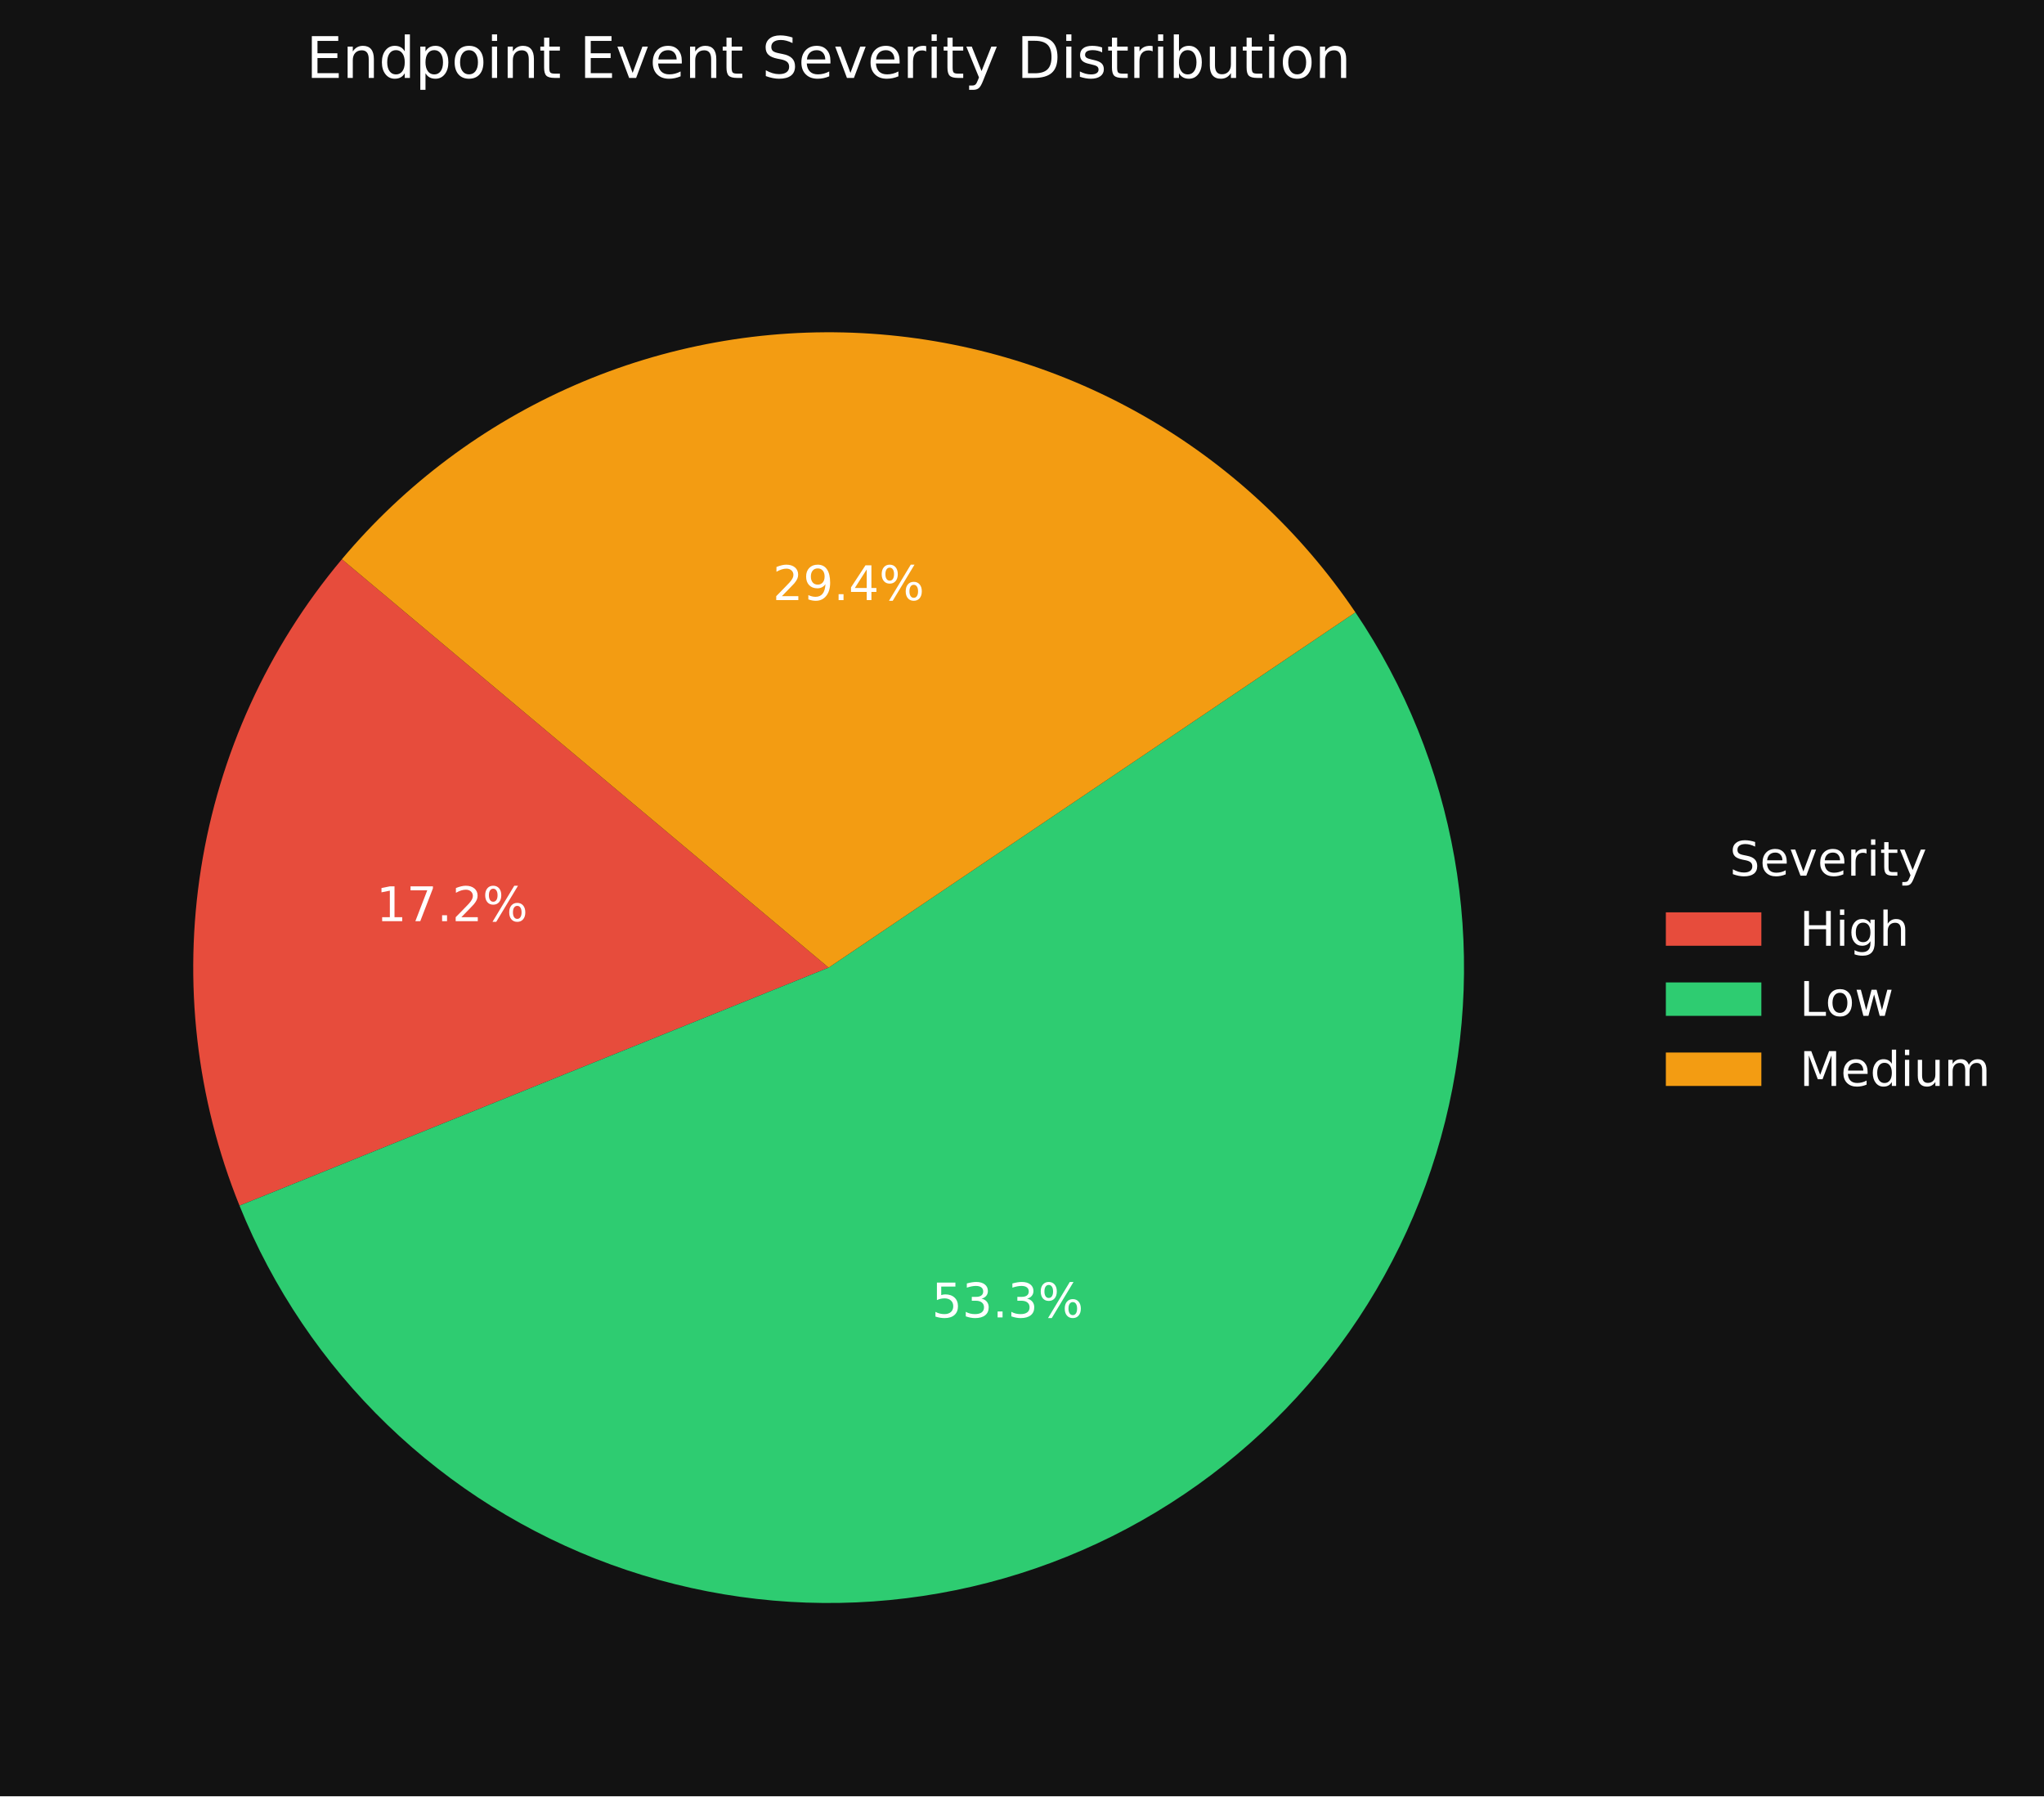
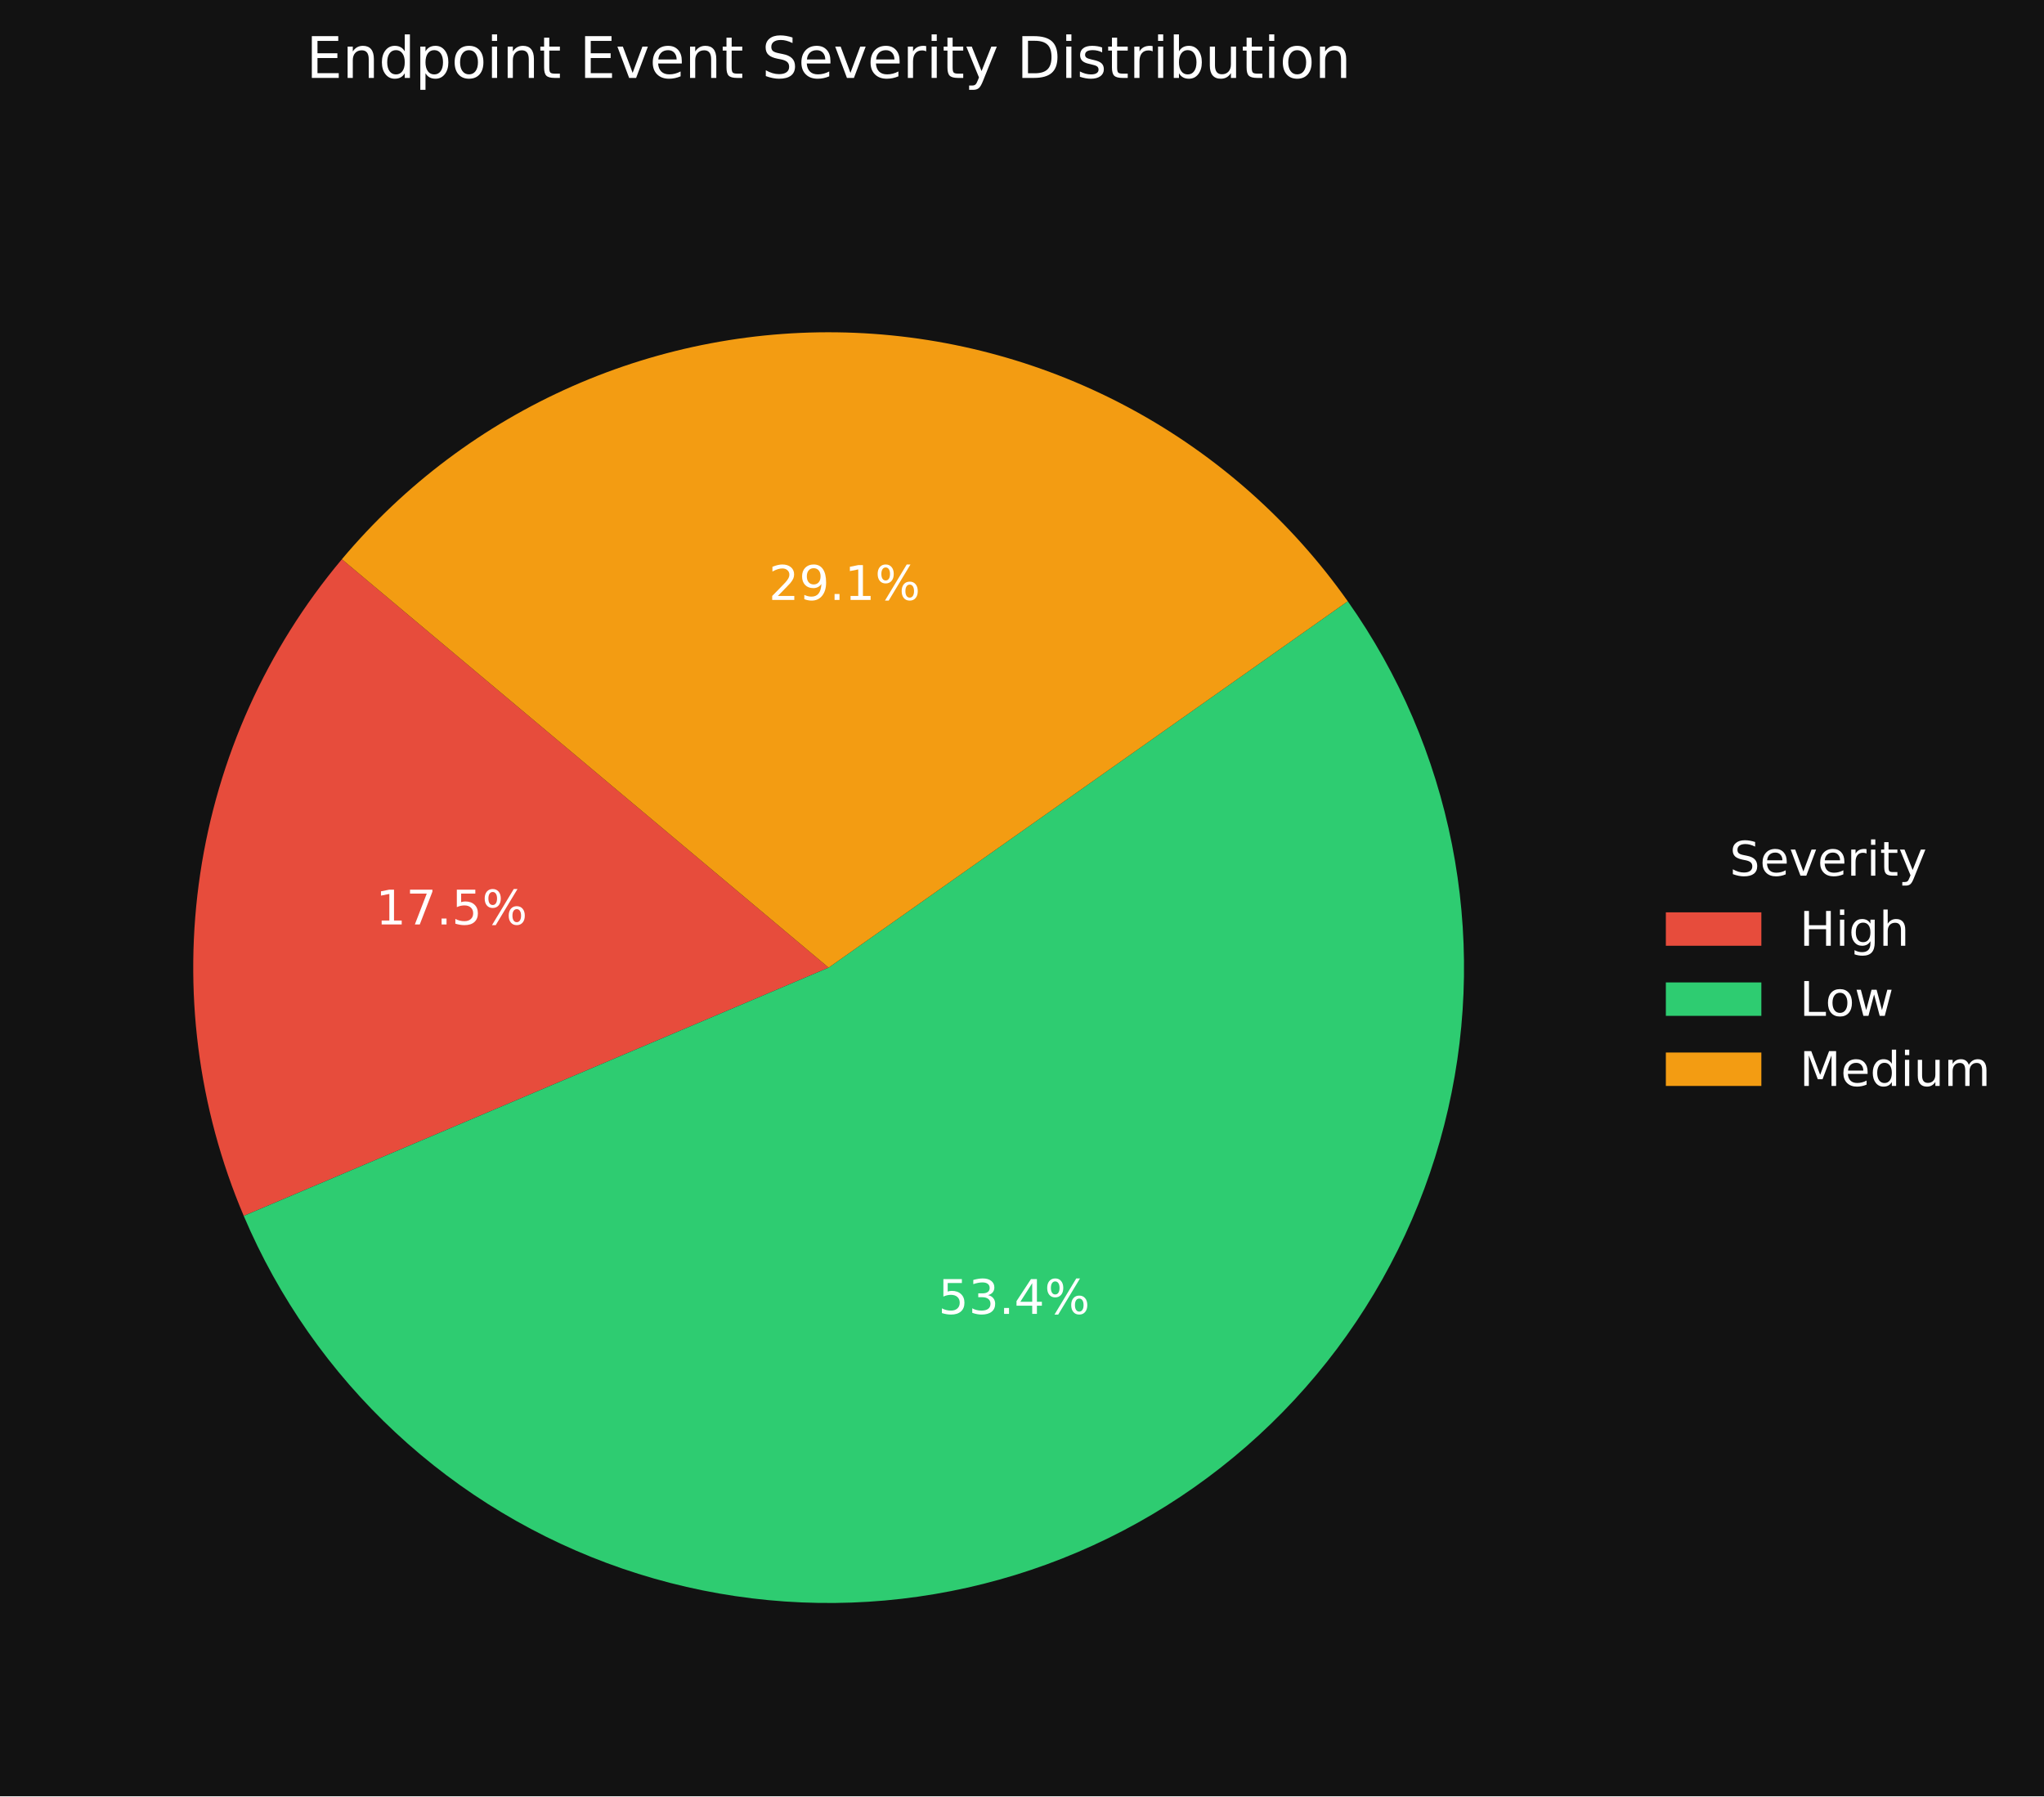
<svg xmlns="http://www.w3.org/2000/svg" xmlns:xlink="http://www.w3.org/1999/xlink" width="428.026pt" height="376.158pt" viewBox="0 0 428.026 376.158" version="1.1">
  <defs>
    <style type="text/css">*{stroke-linejoin: round; stroke-linecap: butt}</style>
  </defs>
  <g id="figure_1">
    <g id="patch_1">
      <path d="M 0 376.158  L 428.026 376.158  L 428.026 -0  L 0 -0  z " style="fill: #121212" />
    </g>
    <g id="axes_1">
      <g id="patch_2">
-         <path d="M 71.593 117.111  C 56.075 135.605 45.879 157.979 42.102 181.824  C 38.325 205.668 41.109 230.098 50.153 252.482  L 173.52 202.638  z " style="fill: #e74c3c" />
+         <path d="M 71.593 117.111  C 55.822 135.907 45.552 158.704 41.926 182.971  C 38.299 207.238 41.454 232.041 51.041 254.627  L 173.52 202.638  z " style="fill: #e74c3c" />
      </g>
      <g id="patch_3">
-         <path d="M 50.153 252.482  C 57.137 269.77 67.679 285.398 81.092 298.351  C 94.504 311.303 110.491 321.293 128.012 327.67  C 145.533 334.047 164.201 336.671 182.802 335.37  C 201.402 334.069 219.523 328.873 235.986 320.12  C 252.449 311.366 266.89 299.249 278.37 284.556  C 289.849 269.862 298.113 252.919 302.624 234.827  C 307.135 216.735 307.792 197.896 304.555 179.533  C 301.317 161.171 294.255 143.692 283.828 128.234  L 173.52 202.638  z " style="fill: #2ecc71" />
+         <path d="M 51.041 254.627  C 58.335 271.81 69.164 287.267 82.822 299.992  C 96.479 312.716 112.663 322.425 130.319 328.485  C 147.974 334.546 166.709 336.824 185.302 335.171  C 203.896 333.518 221.935 327.971 238.244 318.891  C 254.554 309.81 268.771 297.399 279.97 282.465  C 291.169 267.531 299.101 250.405 303.249 232.205  C 307.397 214.005 307.669 195.135 304.048 176.823  C 300.426 158.511 292.991 141.164 282.227 125.913  L 173.52 202.638  z " style="fill: #2ecc71" />
      </g>
      <g id="patch_4">
-         <path d="M 283.828 128.234  C 272.307 111.152 256.973 96.978 239.04 86.832  C 221.107 76.686 201.06 70.843 180.484 69.764  C 159.907 68.686 139.359 72.402 120.464 80.618  C 101.569 88.834 84.837 101.328 71.593 117.111  L 173.52 202.638  z " style="fill: #f39c12" />
+         <path d="M 282.227 125.913  C 270.483 109.274 255.074 95.551 237.191 85.805  C 219.308 76.06 199.424 70.548 179.075 69.698  C 158.727 68.848 138.452 72.681 119.818 80.901  C 101.185 89.12 84.684 101.51 71.593 117.111  L 173.52 202.638  z " style="fill: #f39c12" />
      </g>
      <g id="matplotlib.axis_1" />
      <g id="matplotlib.axis_2" />
      <g id="text_1">
-         <g style="fill: #ffffff" transform="translate(78.78569 192.9088) scale(0.1 -0.1)">
+         <g style="fill: #ffffff" transform="translate(78.67971 193.5974) scale(0.1 -0.1)">
          <defs>
            <path id="DejaVuSans-31" d="M 794 531  L 1825 531  L 1825 4091  L 703 3866  L 703 4441  L 1819 4666  L 2450 4666  L 2450 531  L 3481 531  L 3481 0  L 794 0  L 794 531  z " transform="scale(0.015625)" />
            <path id="DejaVuSans-37" d="M 525 4666  L 3525 4666  L 3525 4397  L 1831 0  L 1172 0  L 2766 4134  L 525 4134  L 525 4666  z " transform="scale(0.015625)" />
            <path id="DejaVuSans-2e" d="M 684 794  L 1344 794  L 1344 0  L 684 0  L 684 794  z " transform="scale(0.015625)" />
-             <path id="DejaVuSans-32" d="M 1228 531  L 3431 531  L 3431 0  L 469 0  L 469 531  Q 828 903 1448 1529  Q 2069 2156 2228 2338  Q 2531 2678 2651 2914  Q 2772 3150 2772 3378  Q 2772 3750 2511 3984  Q 2250 4219 1831 4219  Q 1534 4219 1204 4116  Q 875 4013 500 3803  L 500 4441  Q 881 4594 1212 4672  Q 1544 4750 1819 4750  Q 2544 4750 2975 4387  Q 3406 4025 3406 3419  Q 3406 3131 3298 2873  Q 3191 2616 2906 2266  Q 2828 2175 2409 1742  Q 1991 1309 1228 531  z " transform="scale(0.015625)" />
+             <path id="DejaVuSans-35" d="M 691 4666  L 3169 4666  L 3169 4134  L 1269 4134  L 1269 2991  Q 1406 3038 1543 3061  Q 1681 3084 1819 3084  Q 2600 3084 3056 2656  Q 3513 2228 3513 1497  Q 3513 744 3044 326  Q 2575 -91 1722 -91  Q 1428 -91 1123 -41  Q 819 9 494 109  L 494 744  Q 775 591 1075 516  Q 1375 441 1709 441  Q 2250 441 2565 725  Q 2881 1009 2881 1497  Q 2881 1984 2565 2268  Q 2250 2553 1709 2553  Q 1456 2553 1204 2497  Q 953 2441 691 2322  L 691 4666  z " transform="scale(0.015625)" />
            <path id="DejaVuSans-25" d="M 4653 2053  Q 4381 2053 4226 1822  Q 4072 1591 4072 1178  Q 4072 772 4226 539  Q 4381 306 4653 306  Q 4919 306 5073 539  Q 5228 772 5228 1178  Q 5228 1588 5073 1820  Q 4919 2053 4653 2053  z M 4653 2450  Q 5147 2450 5437 2106  Q 5728 1763 5728 1178  Q 5728 594 5436 251  Q 5144 -91 4653 -91  Q 4153 -91 3862 251  Q 3572 594 3572 1178  Q 3572 1766 3864 2108  Q 4156 2450 4653 2450  z M 1428 4353  Q 1159 4353 1004 4120  Q 850 3888 850 3481  Q 850 3069 1003 2837  Q 1156 2606 1428 2606  Q 1700 2606 1854 2837  Q 2009 3069 2009 3481  Q 2009 3884 1853 4118  Q 1697 4353 1428 4353  z M 4250 4750  L 4750 4750  L 1831 -91  L 1331 -91  L 4250 4750  z M 1428 4750  Q 1922 4750 2215 4408  Q 2509 4066 2509 3481  Q 2509 2891 2217 2550  Q 1925 2209 1428 2209  Q 931 2209 642 2551  Q 353 2894 353 3481  Q 353 4063 643 4406  Q 934 4750 1428 4750  z " transform="scale(0.015625)" />
          </defs>
          <use xlink:href="#DejaVuSans-31" />
          <use xlink:href="#DejaVuSans-37" transform="translate(63.62305 0)" />
          <use xlink:href="#DejaVuSans-2e" transform="translate(127.2461 0)" />
-           <use xlink:href="#DejaVuSans-32" transform="translate(159.0332 0)" />
+           <use xlink:href="#DejaVuSans-35" transform="translate(159.0332 0)" />
          <use xlink:href="#DejaVuSans-25" transform="translate(222.6562 0)" />
        </g>
      </g>
      <g id="text_2">
-         <g style="fill: #ffffff" transform="translate(195.116 275.8864) scale(0.1 -0.1)">
+         <g style="fill: #ffffff" transform="translate(196.471 275.149) scale(0.1 -0.1)">
          <defs>
-             <path id="DejaVuSans-35" d="M 691 4666  L 3169 4666  L 3169 4134  L 1269 4134  L 1269 2991  Q 1406 3038 1543 3061  Q 1681 3084 1819 3084  Q 2600 3084 3056 2656  Q 3513 2228 3513 1497  Q 3513 744 3044 326  Q 2575 -91 1722 -91  Q 1428 -91 1123 -41  Q 819 9 494 109  L 494 744  Q 775 591 1075 516  Q 1375 441 1709 441  Q 2250 441 2565 725  Q 2881 1009 2881 1497  Q 2881 1984 2565 2268  Q 2250 2553 1709 2553  Q 1456 2553 1204 2497  Q 953 2441 691 2322  L 691 4666  z " transform="scale(0.015625)" />
            <path id="DejaVuSans-33" d="M 2597 2516  Q 3050 2419 3304 2112  Q 3559 1806 3559 1356  Q 3559 666 3084 287  Q 2609 -91 1734 -91  Q 1441 -91 1130 -33  Q 819 25 488 141  L 488 750  Q 750 597 1062 519  Q 1375 441 1716 441  Q 2309 441 2620 675  Q 2931 909 2931 1356  Q 2931 1769 2642 2001  Q 2353 2234 1838 2234  L 1294 2234  L 1294 2753  L 1863 2753  Q 2328 2753 2575 2939  Q 2822 3125 2822 3475  Q 2822 3834 2567 4026  Q 2313 4219 1838 4219  Q 1578 4219 1281 4162  Q 984 4106 628 3988  L 628 4550  Q 988 4650 1302 4700  Q 1616 4750 1894 4750  Q 2613 4750 3031 4423  Q 3450 4097 3450 3541  Q 3450 3153 3228 2886  Q 3006 2619 2597 2516  z " transform="scale(0.015625)" />
+             <path id="DejaVuSans-34" d="M 2419 4116  L 825 1625  L 2419 1625  L 2419 4116  z M 2253 4666  L 3047 4666  L 3047 1625  L 3713 1625  L 3713 1100  L 3047 1100  L 3047 0  L 2419 0  L 2419 1100  L 313 1100  L 313 1709  L 2253 4666  z " transform="scale(0.015625)" />
          </defs>
          <use xlink:href="#DejaVuSans-35" />
          <use xlink:href="#DejaVuSans-33" transform="translate(63.62305 0)" />
          <use xlink:href="#DejaVuSans-2e" transform="translate(127.2461 0)" />
-           <use xlink:href="#DejaVuSans-33" transform="translate(159.0332 0)" />
+           <use xlink:href="#DejaVuSans-34" transform="translate(159.0332 0)" />
          <use xlink:href="#DejaVuSans-25" transform="translate(222.6562 0)" />
        </g>
      </g>
      <g id="text_3">
-         <g style="fill: #ffffff" transform="translate(161.8145 125.6733) scale(0.1 -0.1)">
+         <g style="fill: #ffffff" transform="translate(160.9696 125.6335) scale(0.1 -0.1)">
          <defs>
+             <path id="DejaVuSans-32" d="M 1228 531  L 3431 531  L 3431 0  L 469 0  L 469 531  Q 828 903 1448 1529  Q 2069 2156 2228 2338  Q 2531 2678 2651 2914  Q 2772 3150 2772 3378  Q 2772 3750 2511 3984  Q 2250 4219 1831 4219  Q 1534 4219 1204 4116  Q 875 4013 500 3803  L 500 4441  Q 881 4594 1212 4672  Q 1544 4750 1819 4750  Q 2544 4750 2975 4387  Q 3406 4025 3406 3419  Q 3406 3131 3298 2873  Q 3191 2616 2906 2266  Q 2828 2175 2409 1742  Q 1991 1309 1228 531  z " transform="scale(0.015625)" />
            <path id="DejaVuSans-39" d="M 703 97  L 703 672  Q 941 559 1184 500  Q 1428 441 1663 441  Q 2288 441 2617 861  Q 2947 1281 2994 2138  Q 2813 1869 2534 1725  Q 2256 1581 1919 1581  Q 1219 1581 811 2004  Q 403 2428 403 3163  Q 403 3881 828 4315  Q 1253 4750 1959 4750  Q 2769 4750 3195 4129  Q 3622 3509 3622 2328  Q 3622 1225 3098 567  Q 2575 -91 1691 -91  Q 1453 -91 1209 -44  Q 966 3 703 97  z M 1959 2075  Q 2384 2075 2632 2365  Q 2881 2656 2881 3163  Q 2881 3666 2632 3958  Q 2384 4250 1959 4250  Q 1534 4250 1286 3958  Q 1038 3666 1038 3163  Q 1038 2656 1286 2365  Q 1534 2075 1959 2075  z " transform="scale(0.015625)" />
-             <path id="DejaVuSans-34" d="M 2419 4116  L 825 1625  L 2419 1625  L 2419 4116  z M 2253 4666  L 3047 4666  L 3047 1625  L 3713 1625  L 3713 1100  L 3047 1100  L 3047 0  L 2419 0  L 2419 1100  L 313 1100  L 313 1709  L 2253 4666  z " transform="scale(0.015625)" />
          </defs>
          <use xlink:href="#DejaVuSans-32" />
          <use xlink:href="#DejaVuSans-39" transform="translate(63.62305 0)" />
          <use xlink:href="#DejaVuSans-2e" transform="translate(127.2461 0)" />
-           <use xlink:href="#DejaVuSans-34" transform="translate(159.0332 0)" />
+           <use xlink:href="#DejaVuSans-31" transform="translate(159.0332 0)" />
          <use xlink:href="#DejaVuSans-25" transform="translate(222.6562 0)" />
        </g>
      </g>
      <g id="text_4">
        <g style="fill: #ffffff" transform="translate(64.12219 16.31812) scale(0.12 -0.12)">
          <defs>
            <path id="DejaVuSans-45" d="M 628 4666  L 3578 4666  L 3578 4134  L 1259 4134  L 1259 2753  L 3481 2753  L 3481 2222  L 1259 2222  L 1259 531  L 3634 531  L 3634 0  L 628 0  L 628 4666  z " transform="scale(0.015625)" />
            <path id="DejaVuSans-6e" d="M 3513 2113  L 3513 0  L 2938 0  L 2938 2094  Q 2938 2591 2744 2837  Q 2550 3084 2163 3084  Q 1697 3084 1428 2787  Q 1159 2491 1159 1978  L 1159 0  L 581 0  L 581 3500  L 1159 3500  L 1159 2956  Q 1366 3272 1645 3428  Q 1925 3584 2291 3584  Q 2894 3584 3203 3211  Q 3513 2838 3513 2113  z " transform="scale(0.015625)" />
            <path id="DejaVuSans-64" d="M 2906 2969  L 2906 4863  L 3481 4863  L 3481 0  L 2906 0  L 2906 525  Q 2725 213 2448 61  Q 2172 -91 1784 -91  Q 1150 -91 751 415  Q 353 922 353 1747  Q 353 2572 751 3078  Q 1150 3584 1784 3584  Q 2172 3584 2448 3432  Q 2725 3281 2906 2969  z M 947 1747  Q 947 1113 1208 752  Q 1469 391 1925 391  Q 2381 391 2643 752  Q 2906 1113 2906 1747  Q 2906 2381 2643 2742  Q 2381 3103 1925 3103  Q 1469 3103 1208 2742  Q 947 2381 947 1747  z " transform="scale(0.015625)" />
            <path id="DejaVuSans-70" d="M 1159 525  L 1159 -1331  L 581 -1331  L 581 3500  L 1159 3500  L 1159 2969  Q 1341 3281 1617 3432  Q 1894 3584 2278 3584  Q 2916 3584 3314 3078  Q 3713 2572 3713 1747  Q 3713 922 3314 415  Q 2916 -91 2278 -91  Q 1894 -91 1617 61  Q 1341 213 1159 525  z M 3116 1747  Q 3116 2381 2855 2742  Q 2594 3103 2138 3103  Q 1681 3103 1420 2742  Q 1159 2381 1159 1747  Q 1159 1113 1420 752  Q 1681 391 2138 391  Q 2594 391 2855 752  Q 3116 1113 3116 1747  z " transform="scale(0.015625)" />
            <path id="DejaVuSans-6f" d="M 1959 3097  Q 1497 3097 1228 2736  Q 959 2375 959 1747  Q 959 1119 1226 758  Q 1494 397 1959 397  Q 2419 397 2687 759  Q 2956 1122 2956 1747  Q 2956 2369 2687 2733  Q 2419 3097 1959 3097  z M 1959 3584  Q 2709 3584 3137 3096  Q 3566 2609 3566 1747  Q 3566 888 3137 398  Q 2709 -91 1959 -91  Q 1206 -91 779 398  Q 353 888 353 1747  Q 353 2609 779 3096  Q 1206 3584 1959 3584  z " transform="scale(0.015625)" />
            <path id="DejaVuSans-69" d="M 603 3500  L 1178 3500  L 1178 0  L 603 0  L 603 3500  z M 603 4863  L 1178 4863  L 1178 4134  L 603 4134  L 603 4863  z " transform="scale(0.015625)" />
            <path id="DejaVuSans-74" d="M 1172 4494  L 1172 3500  L 2356 3500  L 2356 3053  L 1172 3053  L 1172 1153  Q 1172 725 1289 603  Q 1406 481 1766 481  L 2356 481  L 2356 0  L 1766 0  Q 1100 0 847 248  Q 594 497 594 1153  L 594 3053  L 172 3053  L 172 3500  L 594 3500  L 594 4494  L 1172 4494  z " transform="scale(0.015625)" />
            <path id="DejaVuSans-20" transform="scale(0.015625)" />
            <path id="DejaVuSans-76" d="M 191 3500  L 800 3500  L 1894 563  L 2988 3500  L 3597 3500  L 2284 0  L 1503 0  L 191 3500  z " transform="scale(0.015625)" />
            <path id="DejaVuSans-65" d="M 3597 1894  L 3597 1613  L 953 1613  Q 991 1019 1311 708  Q 1631 397 2203 397  Q 2534 397 2845 478  Q 3156 559 3463 722  L 3463 178  Q 3153 47 2828 -22  Q 2503 -91 2169 -91  Q 1331 -91 842 396  Q 353 884 353 1716  Q 353 2575 817 3079  Q 1281 3584 2069 3584  Q 2775 3584 3186 3129  Q 3597 2675 3597 1894  z M 3022 2063  Q 3016 2534 2758 2815  Q 2500 3097 2075 3097  Q 1594 3097 1305 2825  Q 1016 2553 972 2059  L 3022 2063  z " transform="scale(0.015625)" />
            <path id="DejaVuSans-53" d="M 3425 4513  L 3425 3897  Q 3066 4069 2747 4153  Q 2428 4238 2131 4238  Q 1616 4238 1336 4038  Q 1056 3838 1056 3469  Q 1056 3159 1242 3001  Q 1428 2844 1947 2747  L 2328 2669  Q 3034 2534 3370 2195  Q 3706 1856 3706 1288  Q 3706 609 3251 259  Q 2797 -91 1919 -91  Q 1588 -91 1214 -16  Q 841 59 441 206  L 441 856  Q 825 641 1194 531  Q 1563 422 1919 422  Q 2459 422 2753 634  Q 3047 847 3047 1241  Q 3047 1584 2836 1778  Q 2625 1972 2144 2069  L 1759 2144  Q 1053 2284 737 2584  Q 422 2884 422 3419  Q 422 4038 858 4394  Q 1294 4750 2059 4750  Q 2388 4750 2728 4690  Q 3069 4631 3425 4513  z " transform="scale(0.015625)" />
            <path id="DejaVuSans-72" d="M 2631 2963  Q 2534 3019 2420 3045  Q 2306 3072 2169 3072  Q 1681 3072 1420 2755  Q 1159 2438 1159 1844  L 1159 0  L 581 0  L 581 3500  L 1159 3500  L 1159 2956  Q 1341 3275 1631 3429  Q 1922 3584 2338 3584  Q 2397 3584 2469 3576  Q 2541 3569 2628 3553  L 2631 2963  z " transform="scale(0.015625)" />
            <path id="DejaVuSans-79" d="M 2059 -325  Q 1816 -950 1584 -1140  Q 1353 -1331 966 -1331  L 506 -1331  L 506 -850  L 844 -850  Q 1081 -850 1212 -737  Q 1344 -625 1503 -206  L 1606 56  L 191 3500  L 800 3500  L 1894 763  L 2988 3500  L 3597 3500  L 2059 -325  z " transform="scale(0.015625)" />
            <path id="DejaVuSans-44" d="M 1259 4147  L 1259 519  L 2022 519  Q 2988 519 3436 956  Q 3884 1394 3884 2338  Q 3884 3275 3436 3711  Q 2988 4147 2022 4147  L 1259 4147  z M 628 4666  L 1925 4666  Q 3281 4666 3915 4102  Q 4550 3538 4550 2338  Q 4550 1131 3912 565  Q 3275 0 1925 0  L 628 0  L 628 4666  z " transform="scale(0.015625)" />
            <path id="DejaVuSans-73" d="M 2834 3397  L 2834 2853  Q 2591 2978 2328 3040  Q 2066 3103 1784 3103  Q 1356 3103 1142 2972  Q 928 2841 928 2578  Q 928 2378 1081 2264  Q 1234 2150 1697 2047  L 1894 2003  Q 2506 1872 2764 1633  Q 3022 1394 3022 966  Q 3022 478 2636 193  Q 2250 -91 1575 -91  Q 1294 -91 989 -36  Q 684 19 347 128  L 347 722  Q 666 556 975 473  Q 1284 391 1588 391  Q 1994 391 2212 530  Q 2431 669 2431 922  Q 2431 1156 2273 1281  Q 2116 1406 1581 1522  L 1381 1569  Q 847 1681 609 1914  Q 372 2147 372 2553  Q 372 3047 722 3315  Q 1072 3584 1716 3584  Q 2034 3584 2315 3537  Q 2597 3491 2834 3397  z " transform="scale(0.015625)" />
            <path id="DejaVuSans-62" d="M 3116 1747  Q 3116 2381 2855 2742  Q 2594 3103 2138 3103  Q 1681 3103 1420 2742  Q 1159 2381 1159 1747  Q 1159 1113 1420 752  Q 1681 391 2138 391  Q 2594 391 2855 752  Q 3116 1113 3116 1747  z M 1159 2969  Q 1341 3281 1617 3432  Q 1894 3584 2278 3584  Q 2916 3584 3314 3078  Q 3713 2572 3713 1747  Q 3713 922 3314 415  Q 2916 -91 2278 -91  Q 1894 -91 1617 61  Q 1341 213 1159 525  L 1159 0  L 581 0  L 581 4863  L 1159 4863  L 1159 2969  z " transform="scale(0.015625)" />
            <path id="DejaVuSans-75" d="M 544 1381  L 544 3500  L 1119 3500  L 1119 1403  Q 1119 906 1312 657  Q 1506 409 1894 409  Q 2359 409 2629 706  Q 2900 1003 2900 1516  L 2900 3500  L 3475 3500  L 3475 0  L 2900 0  L 2900 538  Q 2691 219 2414 64  Q 2138 -91 1772 -91  Q 1169 -91 856 284  Q 544 659 544 1381  z M 1991 3584  L 1991 3584  z " transform="scale(0.015625)" />
          </defs>
          <use xlink:href="#DejaVuSans-45" />
          <use xlink:href="#DejaVuSans-6e" transform="translate(63.18359 0)" />
          <use xlink:href="#DejaVuSans-64" transform="translate(126.5625 0)" />
          <use xlink:href="#DejaVuSans-70" transform="translate(190.0391 0)" />
          <use xlink:href="#DejaVuSans-6f" transform="translate(253.5156 0)" />
          <use xlink:href="#DejaVuSans-69" transform="translate(314.6973 0)" />
          <use xlink:href="#DejaVuSans-6e" transform="translate(342.4805 0)" />
          <use xlink:href="#DejaVuSans-74" transform="translate(405.8594 0)" />
          <use xlink:href="#DejaVuSans-20" transform="translate(445.0684 0)" />
          <use xlink:href="#DejaVuSans-45" transform="translate(476.8555 0)" />
          <use xlink:href="#DejaVuSans-76" transform="translate(540.0391 0)" />
          <use xlink:href="#DejaVuSans-65" transform="translate(599.2188 0)" />
          <use xlink:href="#DejaVuSans-6e" transform="translate(660.7422 0)" />
          <use xlink:href="#DejaVuSans-74" transform="translate(724.1211 0)" />
          <use xlink:href="#DejaVuSans-20" transform="translate(763.3301 0)" />
          <use xlink:href="#DejaVuSans-53" transform="translate(795.1172 0)" />
          <use xlink:href="#DejaVuSans-65" transform="translate(858.5938 0)" />
          <use xlink:href="#DejaVuSans-76" transform="translate(920.1172 0)" />
          <use xlink:href="#DejaVuSans-65" transform="translate(979.2969 0)" />
          <use xlink:href="#DejaVuSans-72" transform="translate(1040.82 0)" />
          <use xlink:href="#DejaVuSans-69" transform="translate(1081.934 0)" />
          <use xlink:href="#DejaVuSans-74" transform="translate(1109.717 0)" />
          <use xlink:href="#DejaVuSans-79" transform="translate(1148.926 0)" />
          <use xlink:href="#DejaVuSans-20" transform="translate(1208.105 0)" />
          <use xlink:href="#DejaVuSans-44" transform="translate(1239.893 0)" />
          <use xlink:href="#DejaVuSans-69" transform="translate(1316.895 0)" />
          <use xlink:href="#DejaVuSans-73" transform="translate(1344.678 0)" />
          <use xlink:href="#DejaVuSans-74" transform="translate(1396.777 0)" />
          <use xlink:href="#DejaVuSans-72" transform="translate(1435.986 0)" />
          <use xlink:href="#DejaVuSans-69" transform="translate(1477.1 0)" />
          <use xlink:href="#DejaVuSans-62" transform="translate(1504.883 0)" />
          <use xlink:href="#DejaVuSans-75" transform="translate(1568.359 0)" />
          <use xlink:href="#DejaVuSans-74" transform="translate(1631.738 0)" />
          <use xlink:href="#DejaVuSans-69" transform="translate(1670.947 0)" />
          <use xlink:href="#DejaVuSans-6f" transform="translate(1698.73 0)" />
          <use xlink:href="#DejaVuSans-6e" transform="translate(1759.912 0)" />
        </g>
      </g>
      <g id="legend_1">
        <g id="text_5">
          <g style="fill: #ffffff" transform="translate(362.1822 183.3803) scale(0.1 -0.1)">
            <use xlink:href="#DejaVuSans-53" />
            <use xlink:href="#DejaVuSans-65" transform="translate(63.47656 0)" />
            <use xlink:href="#DejaVuSans-76" transform="translate(125 0)" />
            <use xlink:href="#DejaVuSans-65" transform="translate(184.1797 0)" />
            <use xlink:href="#DejaVuSans-72" transform="translate(245.7031 0)" />
            <use xlink:href="#DejaVuSans-69" transform="translate(286.8164 0)" />
            <use xlink:href="#DejaVuSans-74" transform="translate(314.5996 0)" />
            <use xlink:href="#DejaVuSans-79" transform="translate(353.8086 0)" />
          </g>
        </g>
        <g id="patch_5">
          <path d="M 348.84 198.058  L 368.84 198.058  L 368.84 191.058  L 348.84 191.058  z " style="fill: #e74c3c" />
        </g>
        <g id="text_6">
          <g style="fill: #ffffff" transform="translate(376.84 198.0584) scale(0.1 -0.1)">
            <defs>
              <path id="DejaVuSans-48" d="M 628 4666  L 1259 4666  L 1259 2753  L 3553 2753  L 3553 4666  L 4184 4666  L 4184 0  L 3553 0  L 3553 2222  L 1259 2222  L 1259 0  L 628 0  L 628 4666  z " transform="scale(0.015625)" />
              <path id="DejaVuSans-67" d="M 2906 1791  Q 2906 2416 2648 2759  Q 2391 3103 1925 3103  Q 1463 3103 1205 2759  Q 947 2416 947 1791  Q 947 1169 1205 825  Q 1463 481 1925 481  Q 2391 481 2648 825  Q 2906 1169 2906 1791  z M 3481 434  Q 3481 -459 3084 -895  Q 2688 -1331 1869 -1331  Q 1566 -1331 1297 -1286  Q 1028 -1241 775 -1147  L 775 -588  Q 1028 -725 1275 -790  Q 1522 -856 1778 -856  Q 2344 -856 2625 -561  Q 2906 -266 2906 331  L 2906 616  Q 2728 306 2450 153  Q 2172 0 1784 0  Q 1141 0 747 490  Q 353 981 353 1791  Q 353 2603 747 3093  Q 1141 3584 1784 3584  Q 2172 3584 2450 3431  Q 2728 3278 2906 2969  L 2906 3500  L 3481 3500  L 3481 434  z " transform="scale(0.015625)" />
              <path id="DejaVuSans-68" d="M 3513 2113  L 3513 0  L 2938 0  L 2938 2094  Q 2938 2591 2744 2837  Q 2550 3084 2163 3084  Q 1697 3084 1428 2787  Q 1159 2491 1159 1978  L 1159 0  L 581 0  L 581 4863  L 1159 4863  L 1159 2956  Q 1366 3272 1645 3428  Q 1925 3584 2291 3584  Q 2894 3584 3203 3211  Q 3513 2838 3513 2113  z " transform="scale(0.015625)" />
            </defs>
            <use xlink:href="#DejaVuSans-48" />
            <use xlink:href="#DejaVuSans-69" transform="translate(75.19531 0)" />
            <use xlink:href="#DejaVuSans-67" transform="translate(102.9785 0)" />
            <use xlink:href="#DejaVuSans-68" transform="translate(166.4551 0)" />
          </g>
        </g>
        <g id="patch_6">
          <path d="M 348.84 212.737  L 368.84 212.737  L 368.84 205.737  L 348.84 205.737  z " style="fill: #2ecc71" />
        </g>
        <g id="text_7">
          <g style="fill: #ffffff" transform="translate(376.84 212.7366) scale(0.1 -0.1)">
            <defs>
              <path id="DejaVuSans-4c" d="M 628 4666  L 1259 4666  L 1259 531  L 3531 531  L 3531 0  L 628 0  L 628 4666  z " transform="scale(0.015625)" />
              <path id="DejaVuSans-77" d="M 269 3500  L 844 3500  L 1563 769  L 2278 3500  L 2956 3500  L 3675 769  L 4391 3500  L 4966 3500  L 4050 0  L 3372 0  L 2619 2869  L 1863 0  L 1184 0  L 269 3500  z " transform="scale(0.015625)" />
            </defs>
            <use xlink:href="#DejaVuSans-4c" />
            <use xlink:href="#DejaVuSans-6f" transform="translate(53.96289 0)" />
            <use xlink:href="#DejaVuSans-77" transform="translate(115.1445 0)" />
          </g>
        </g>
        <g id="patch_7">
          <path d="M 348.84 227.415  L 368.84 227.415  L 368.84 220.415  L 348.84 220.415  z " style="fill: #f39c12" />
        </g>
        <g id="text_8">
          <g style="fill: #ffffff" transform="translate(376.84 227.4147) scale(0.1 -0.1)">
            <defs>
              <path id="DejaVuSans-4d" d="M 628 4666  L 1569 4666  L 2759 1491  L 3956 4666  L 4897 4666  L 4897 0  L 4281 0  L 4281 4097  L 3078 897  L 2444 897  L 1241 4097  L 1241 0  L 628 0  L 628 4666  z " transform="scale(0.015625)" />
              <path id="DejaVuSans-6d" d="M 3328 2828  Q 3544 3216 3844 3400  Q 4144 3584 4550 3584  Q 5097 3584 5394 3201  Q 5691 2819 5691 2113  L 5691 0  L 5113 0  L 5113 2094  Q 5113 2597 4934 2840  Q 4756 3084 4391 3084  Q 3944 3084 3684 2787  Q 3425 2491 3425 1978  L 3425 0  L 2847 0  L 2847 2094  Q 2847 2600 2669 2842  Q 2491 3084 2119 3084  Q 1678 3084 1418 2786  Q 1159 2488 1159 1978  L 1159 0  L 581 0  L 581 3500  L 1159 3500  L 1159 2956  Q 1356 3278 1631 3431  Q 1906 3584 2284 3584  Q 2666 3584 2933 3390  Q 3200 3197 3328 2828  z " transform="scale(0.015625)" />
            </defs>
            <use xlink:href="#DejaVuSans-4d" />
            <use xlink:href="#DejaVuSans-65" transform="translate(86.2793 0)" />
            <use xlink:href="#DejaVuSans-64" transform="translate(147.8027 0)" />
            <use xlink:href="#DejaVuSans-69" transform="translate(211.2793 0)" />
            <use xlink:href="#DejaVuSans-75" transform="translate(239.0625 0)" />
            <use xlink:href="#DejaVuSans-6d" transform="translate(302.4414 0)" />
          </g>
        </g>
      </g>
    </g>
  </g>
</svg>
